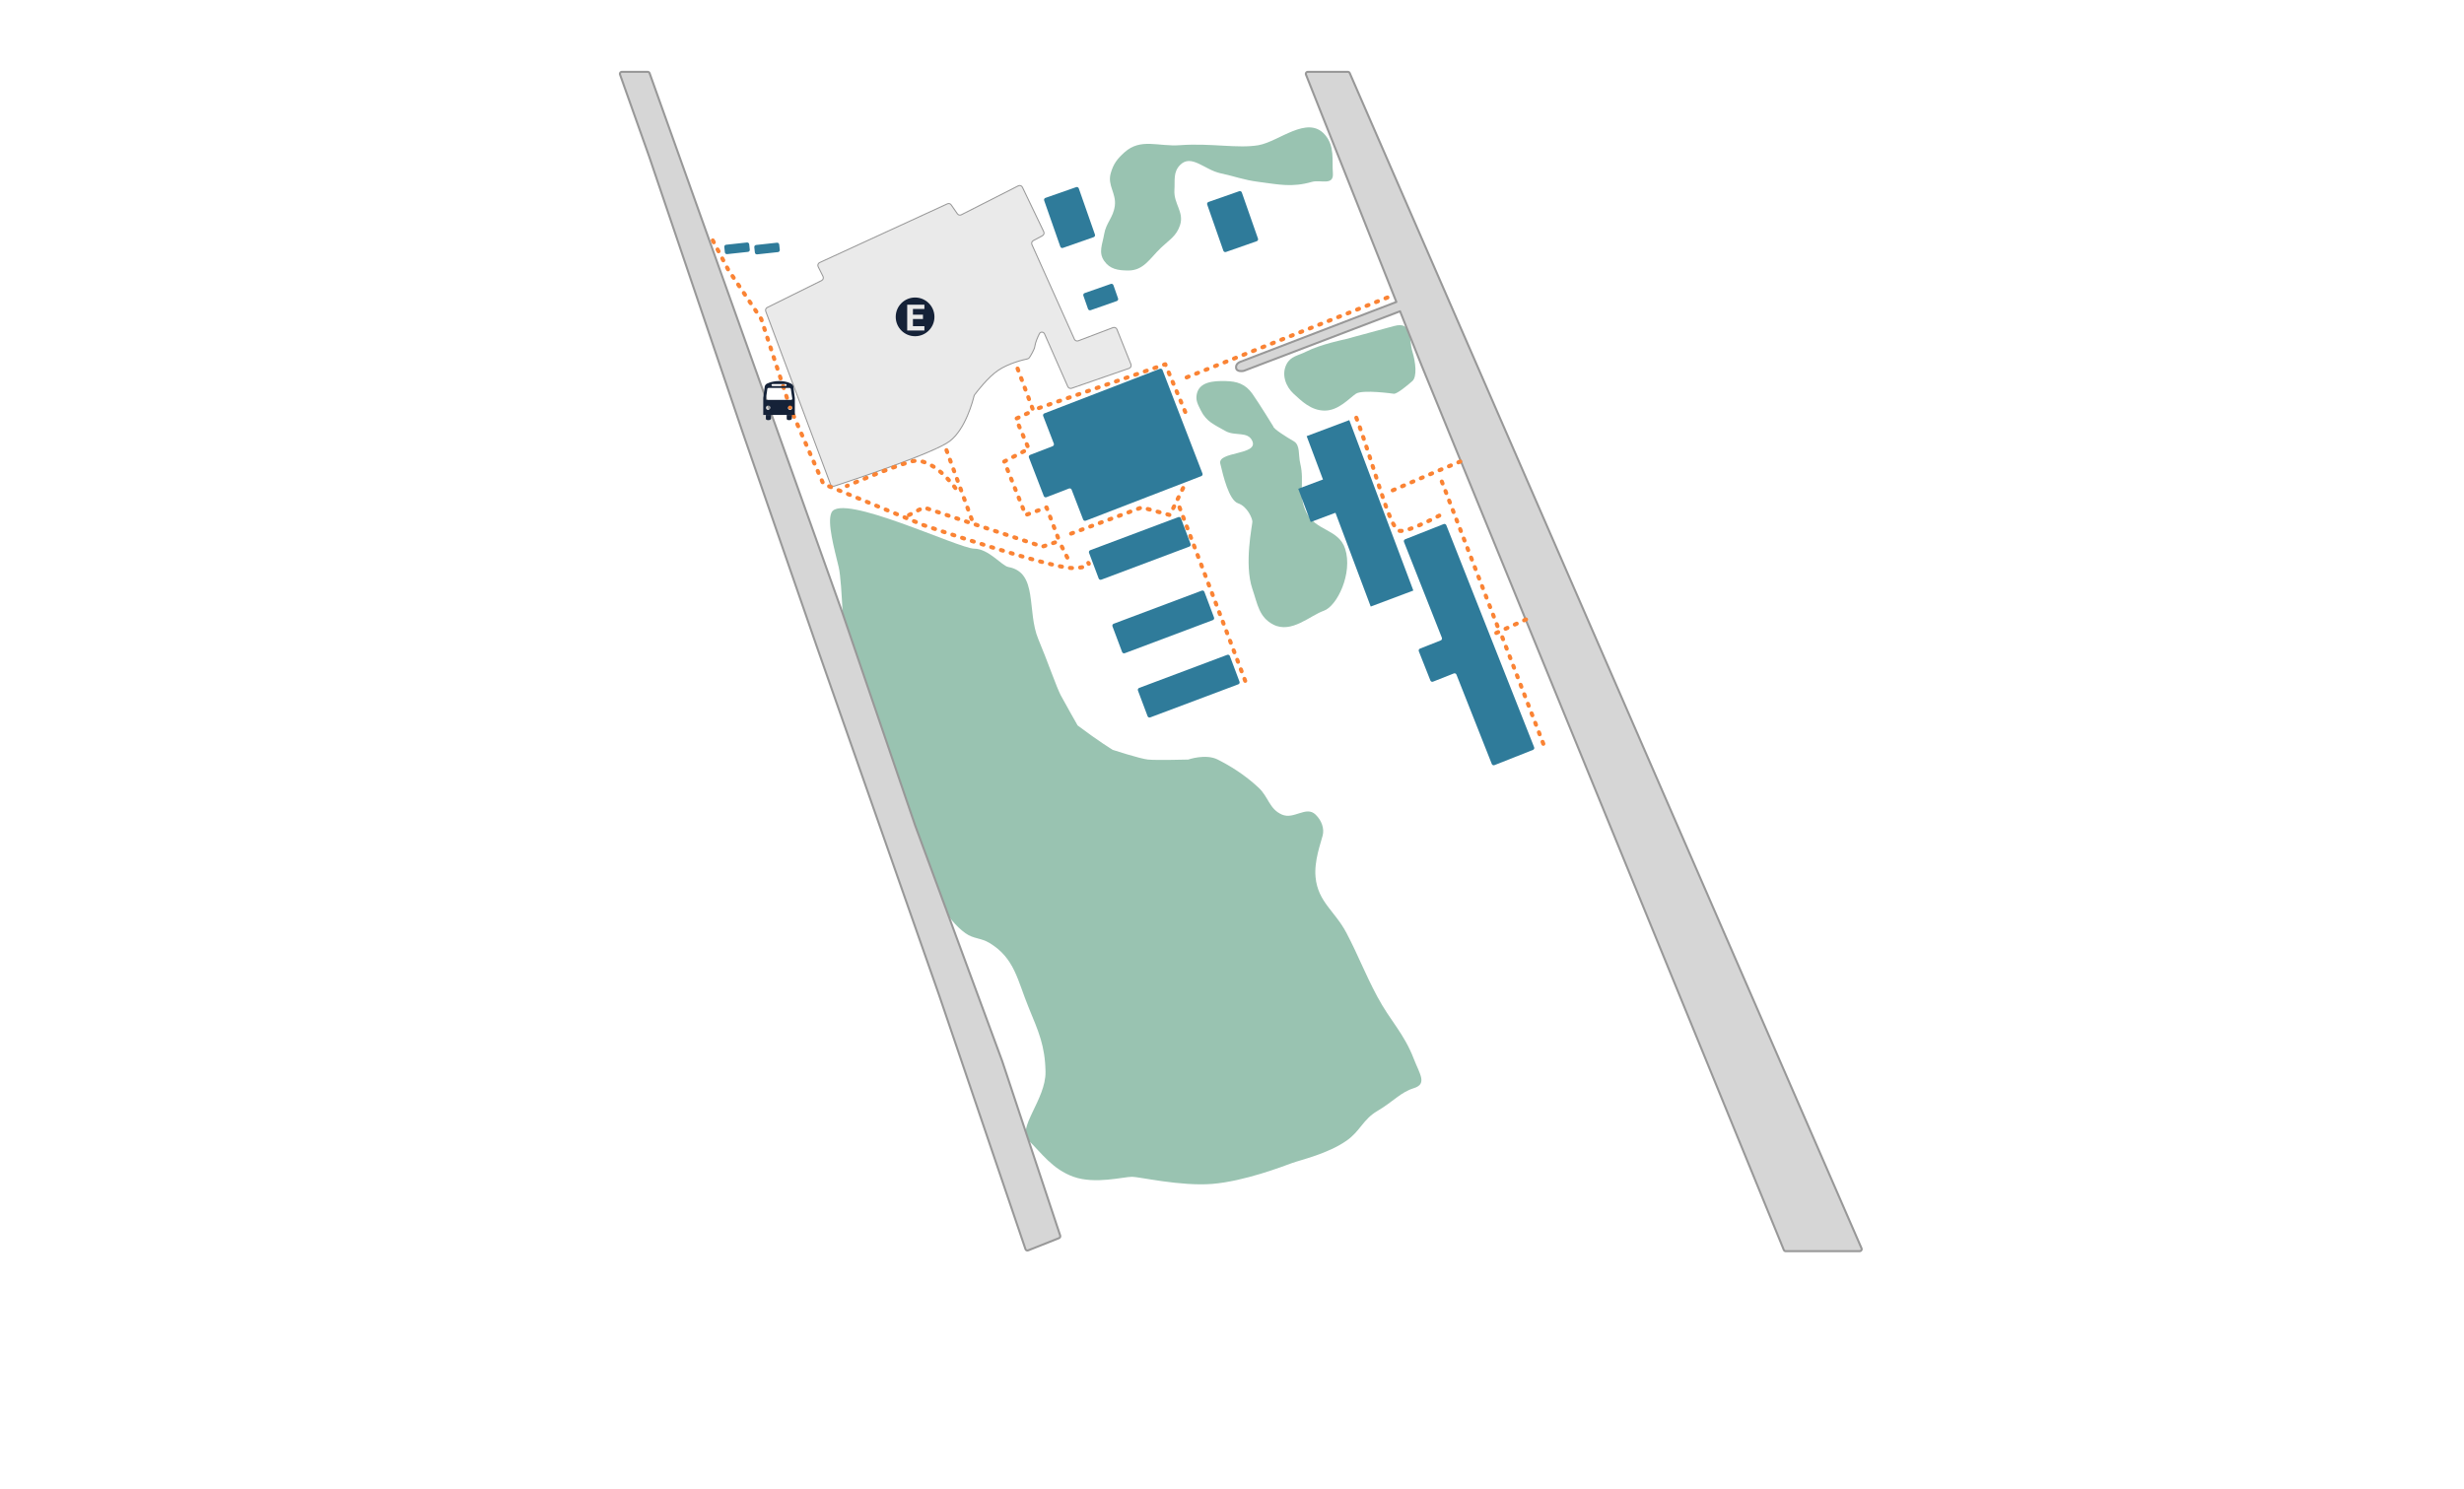
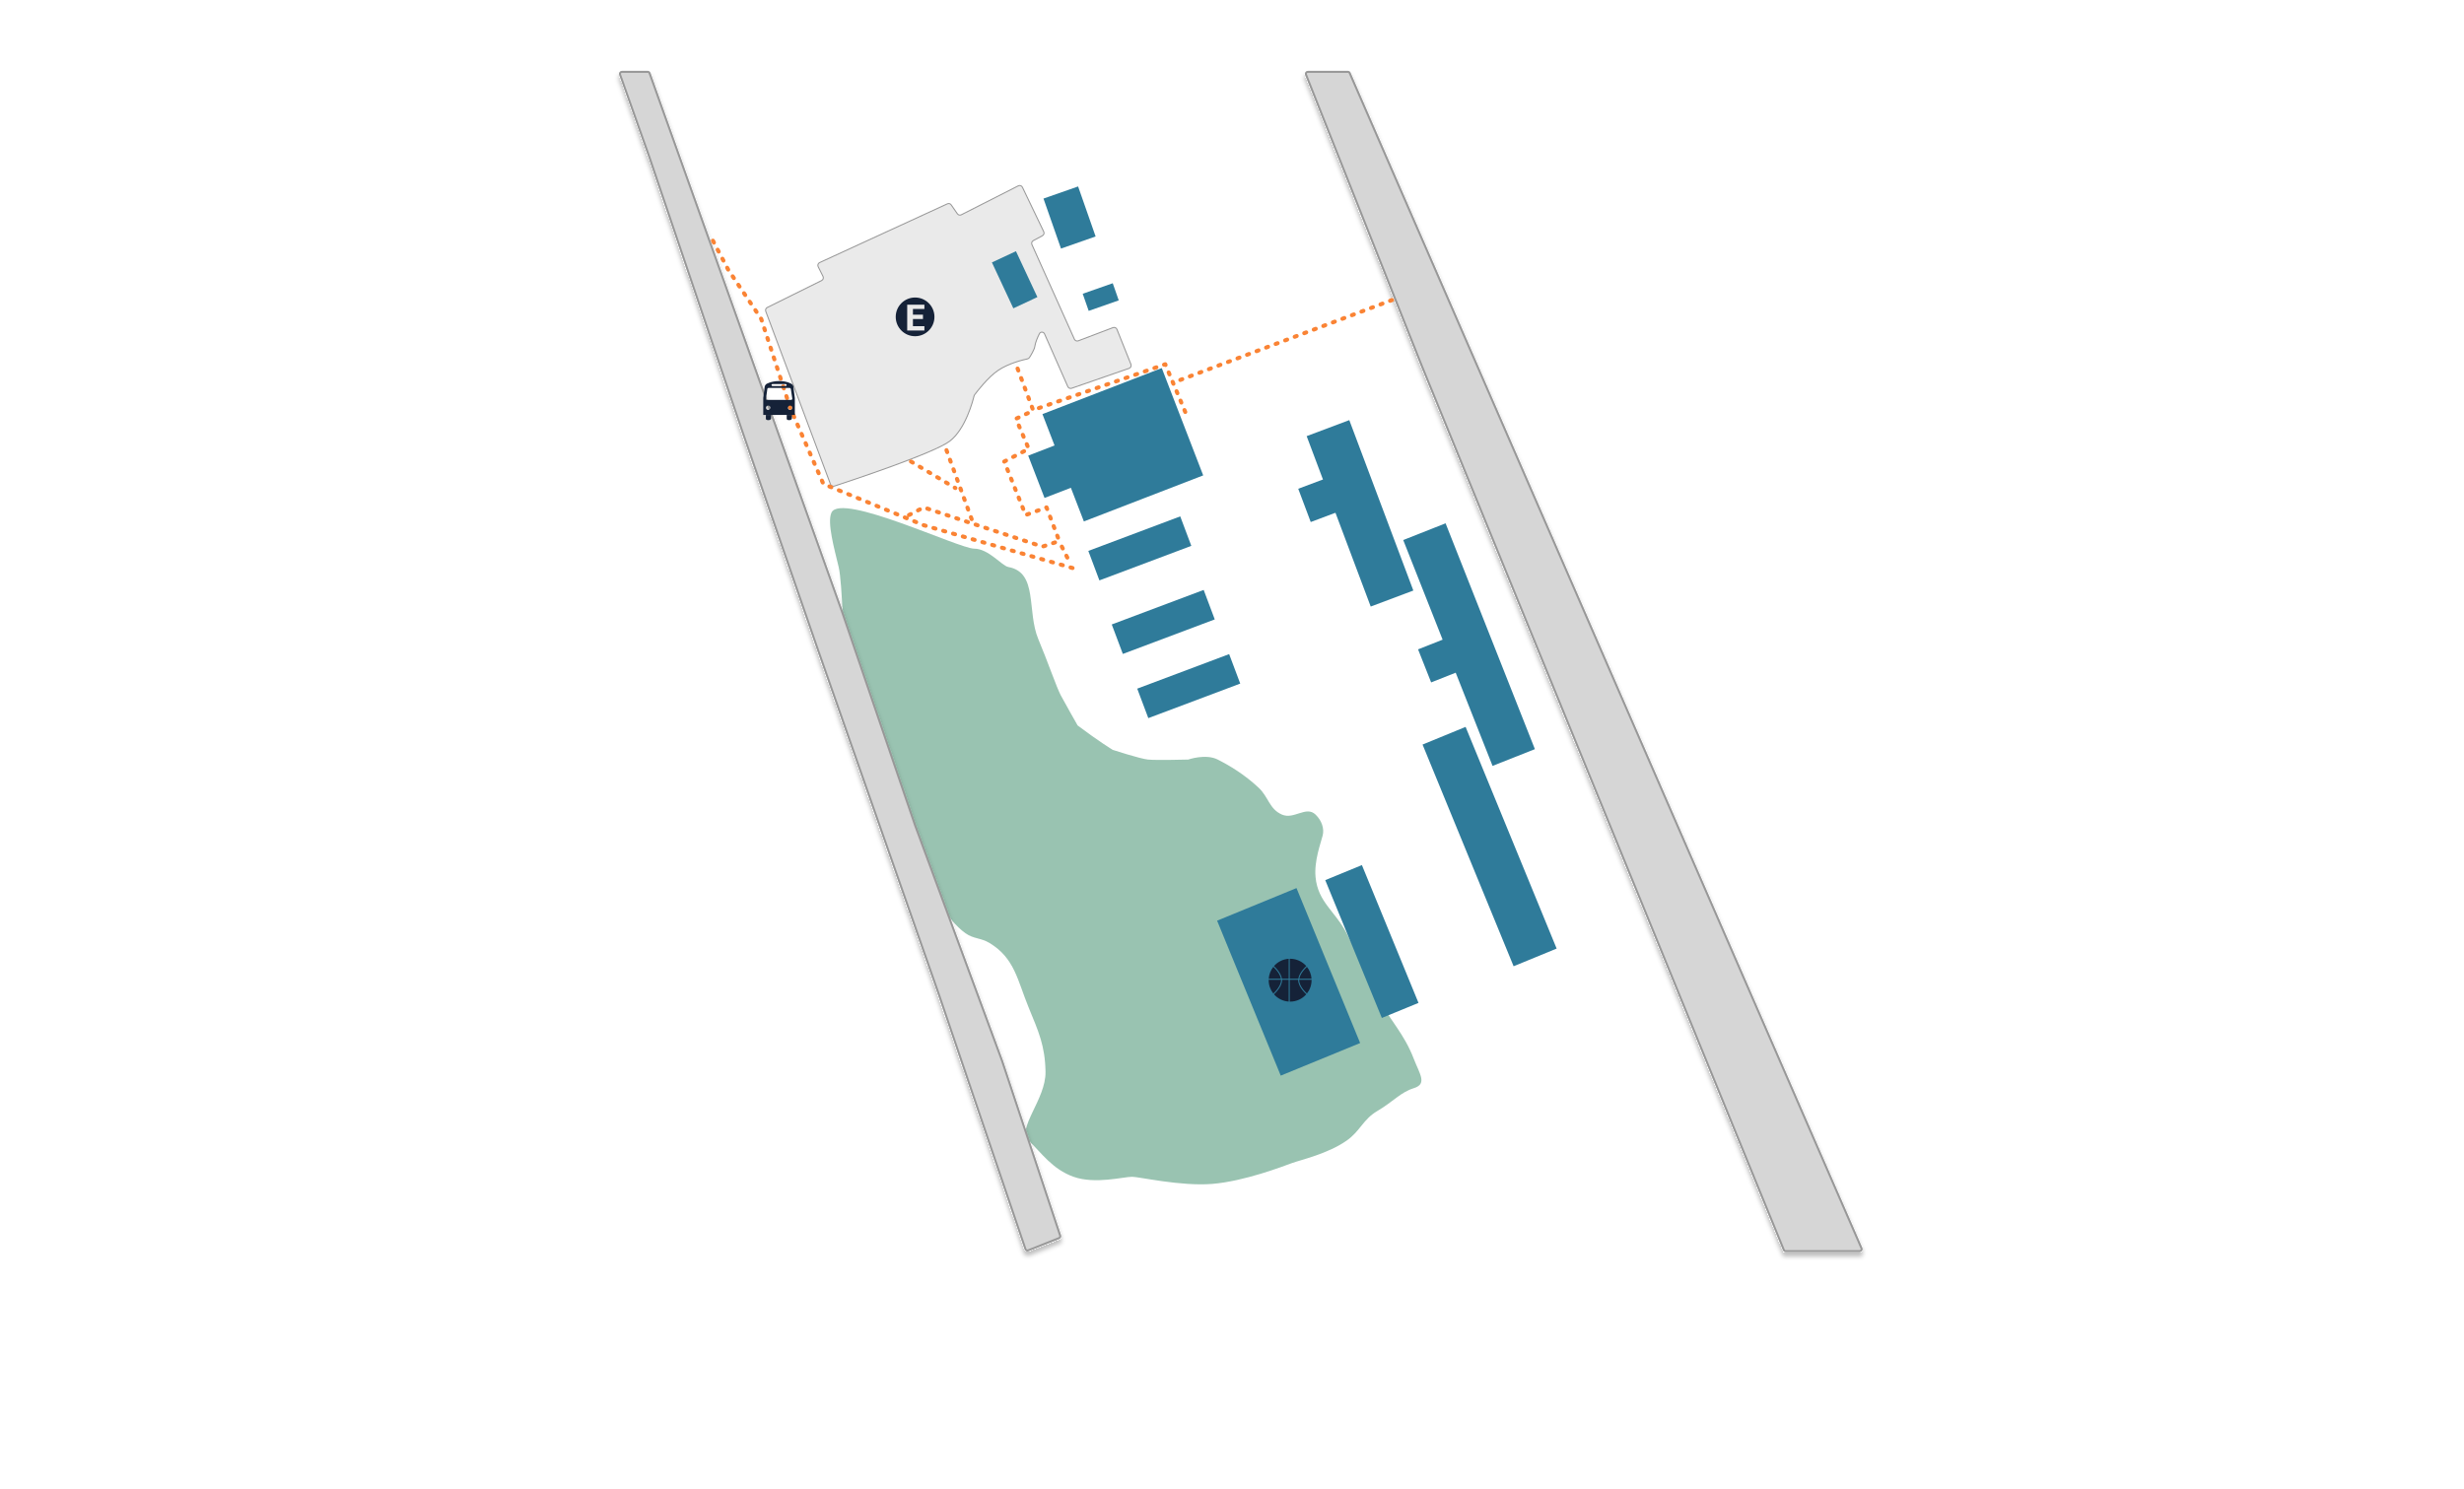
<svg xmlns="http://www.w3.org/2000/svg" width="2418" height="1461" viewBox="0 0 2418 1461" fill="none">
  <g id="Passo Fundo">
-     <g id="ÃRVORES">
-       <path d="M816 503C825.657 483.161 941 538.5 956 538.5C970.151 538.5 983.159 555.358 989.5 556.5C1019 561.814 1007.36 599.877 1019 627.5C1027.99 648.817 1036.83 674.667 1041 682.5C1045.17 690.333 1057.5 712 1057.5 712C1078 727.5 1092 736 1092 736C1092 736 1118.67 744.667 1126.5 745.5C1134.33 746.333 1166 745.5 1166 745.5C1166 745.5 1183.17 739.5 1195 745.5C1206.83 751.5 1221.13 760.083 1235 773C1245.03 782.337 1245.45 793.988 1258 799.5C1269.8 804.684 1281.73 790.546 1291 799.5C1297.08 805.378 1299.67 813.167 1298 820C1296.33 826.833 1289.42 844.833 1291 861C1293.38 885.445 1310.16 894.212 1321.5 916C1333.92 939.861 1338.85 954.26 1351.5 978C1364.58 1002.56 1377.47 1013.54 1387.5 1039.5C1393.13 1054.09 1400.83 1063.83 1387.5 1068C1374.17 1072.17 1367.85 1080.83 1351.5 1090.5C1337.47 1098.8 1334.85 1110.16 1321.5 1119.5C1302.99 1132.45 1276.8 1138.3 1268 1141.5C1259.2 1144.7 1221.08 1159.45 1189.5 1162C1158.82 1164.48 1117.8 1155 1111 1155C1102.5 1155 1074.65 1162.54 1053.5 1155C1032.7 1147.59 1021.83 1131.33 1009.5 1119.5C997.167 1107.67 1026.45 1079.13 1026 1052C1025.58 1026.57 1019.19 1012.51 1009.5 989C998.446 962.189 995.826 940.49 971 925.5C962.526 920.383 955.598 921.693 947.5 916C928.454 902.611 913 870.5 913 870.5C913 870.5 888.099 853.018 892 829C895.431 807.878 879.812 807.485 884 786.5C887.364 769.649 869.506 766.92 872.5 750C874.674 737.716 852.683 718.472 853 706C853.528 685.221 834.905 666.097 831 649.5C827.095 632.903 826.905 573.097 823 556.5C819.095 539.903 811.3 512.656 816 503Z" fill="#00693E" fill-opacity="0.4" />
-       <path d="M1090 170C1092.64 160.785 1096.37 155.906 1103.5 149.5C1119.46 135.16 1136.6 144.098 1158 142.5C1187.99 140.26 1215 146 1235 142.5C1255 139 1282.89 112.804 1300 132C1310.09 143.322 1307 157.333 1308 170C1309 182.667 1295.84 176.129 1287.5 178.5C1267.78 184.11 1255.33 181.132 1235 178.5C1220.11 176.572 1212.18 173.154 1197.5 170C1182.11 166.694 1168.98 150.724 1158 162C1151.16 169.026 1153.11 176.713 1152.5 186.5C1151.64 200.116 1162.23 208.028 1158 221C1154.52 231.673 1147.64 235.269 1139.5 243C1128.31 253.632 1122.44 265.604 1107 265.5C1097.1 265.433 1089.1 264.159 1083.5 256C1077.75 247.631 1081.82 240.013 1083.5 230C1085.44 218.484 1092.53 213.585 1094 202C1095.59 189.507 1086.53 182.107 1090 170Z" fill="#00693E" fill-opacity="0.4" />
-       <path d="M1174.5 386.5C1177.13 374.818 1190.53 373.75 1202.5 374C1213.94 374.239 1222.17 376.833 1229 386.5C1235.83 396.167 1249.5 418.5 1249.5 418.5C1249.5 420.9 1262.83 429.167 1269.5 433C1276.17 436.833 1273.91 446.288 1276 455C1280.4 473.372 1273.63 486.063 1282 503C1290.99 521.208 1313.74 519.182 1320 538.5C1327.77 562.466 1312.17 595 1299 599.5C1285.83 604 1267.3 622.194 1249.5 613C1235.43 605.732 1234.13 592.988 1229 578C1220.66 553.613 1229 515.2 1229 512C1229 508.8 1224 497 1215 494C1206 491 1200.33 467 1197.5 455C1194.67 443 1234.9 446.798 1229 433C1224.65 422.829 1212.1 428.492 1202.5 423C1191.91 416.943 1183.91 413.935 1178.5 403C1175.56 397.058 1173.04 392.968 1174.5 386.5Z" fill="#00693E" fill-opacity="0.4" />
-       <path d="M1262.5 357.5C1266.61 349.441 1273.95 349.122 1282 345C1295.85 337.909 1320 333 1320 333L1368 320C1386.75 314.923 1382.42 333.515 1386 345C1389.37 355.812 1390.67 369.833 1386 374C1381.33 378.167 1371.2 386.5 1368 386.5C1368 386.5 1337 382 1330.5 386.5C1324 391 1313.54 403 1300 403C1286.46 403 1277 393.333 1269.5 386.5C1262 379.667 1257.21 367.88 1262.5 357.5Z" fill="#00693E" fill-opacity="0.4" />
-     </g>
+     <rect width="2418" height="1461" />
+     <path id="ÃRVORES" d="M816 503C825.657 483.161 941 538.5 956 538.5C970.151 538.5 983.159 555.358 989.5 556.5C1019 561.814 1007.36 599.877 1019 627.5C1027.99 648.817 1036.83 674.667 1041 682.5C1045.17 690.334 1057.5 712 1057.5 712C1078 727.5 1092 736 1092 736C1092 736 1118.67 744.667 1126.5 745.5C1134.33 746.334 1166 745.5 1166 745.5C1166 745.5 1183.17 739.5 1195 745.5C1206.83 751.5 1221.13 760.084 1235 773C1245.03 782.337 1245.45 793.988 1258 799.5C1269.8 804.684 1281.73 790.546 1291 799.5C1297.08 805.378 1299.67 813.167 1298 820C1296.33 826.833 1289.42 844.833 1291 861C1293.38 885.445 1310.16 894.212 1321.5 916C1333.92 939.861 1338.85 954.26 1351.5 978C1364.58 1002.56 1377.47 1013.54 1387.5 1039.5C1393.13 1054.09 1400.83 1063.83 1387.5 1068C1374.17 1072.17 1367.85 1080.83 1351.5 1090.5C1337.47 1098.8 1334.85 1110.16 1321.5 1119.5C1302.99 1132.45 1276.8 1138.3 1268 1141.5C1259.2 1144.7 1221.08 1159.45 1189.5 1162C1158.82 1164.48 1117.8 1155 1111 1155C1102.5 1155 1074.65 1162.54 1053.5 1155C1032.7 1147.59 1021.83 1131.33 1009.5 1119.5C997.167 1107.67 1026.45 1079.13 1026 1052C1025.58 1026.57 1019.19 1012.51 1009.5 989C998.446 962.189 995.826 940.49 971 925.5C962.526 920.383 955.598 921.693 947.5 916C928.454 902.611 913 870.5 913 870.5C913 870.5 888.099 853.018 892 829C895.431 807.878 879.812 807.485 884 786.5C887.364 769.649 869.506 766.921 872.5 750C874.674 737.716 852.683 718.472 853 706C853.528 685.221 834.905 666.097 831 649.5C827.095 632.903 826.905 573.097 823 556.5C819.095 539.903 811.3 512.657 816 503Z" fill="#00693E" fill-opacity="0.4" />
    <path id="Vector 105" d="M806.303 275.337L752.927 301.797C751.548 302.48 750.91 304.096 751.449 305.537L814.995 475.315C815.557 476.817 817.172 477.62 818.696 477.121C834.666 471.894 916.671 444.722 932 433C947.632 421.046 954.809 393.026 955.862 388.595C955.959 388.19 956.121 387.834 956.37 387.501C958.515 384.631 969.603 370.133 979.5 363.5C989.955 356.494 1004.07 353.133 1008.27 352.246C1009.06 352.08 1009.75 351.629 1010.19 350.955C1011.67 348.665 1015.06 343.159 1015.5 340C1016.06 335.981 1018.19 331.105 1020 327.522C1021.09 325.36 1024.09 325.529 1025.06 327.744L1047.88 379.471C1048.51 380.9 1050.14 381.606 1051.61 381.094L1108.03 361.53C1109.65 360.969 1110.47 359.171 1109.83 357.581L1096.09 323.237C1095.49 321.718 1093.77 320.966 1092.24 321.546L1058.14 334.496C1056.66 335.06 1054.99 334.369 1054.34 332.92L1012.65 240.052C1012 238.615 1012.58 236.923 1013.97 236.179L1022.97 231.355C1024.39 230.597 1024.95 228.86 1024.26 227.413L1003.33 183.768C1002.6 182.25 1000.76 181.628 999.263 182.391L943.335 210.813C941.997 211.493 940.363 211.08 939.509 209.847L933.433 201.07C932.604 199.873 931.036 199.443 929.713 200.051L804.316 257.705C802.776 258.413 802.128 260.256 802.886 261.772L807.654 271.308C808.397 272.793 807.791 274.599 806.303 275.337Z" fill="#EAEAEA" stroke="#989898" />
    <g id="interativo">
-       <g id="Gitem12">
-         <path id="item12" fill-rule="evenodd" clip-rule="evenodd" d="M1140.8 363.117C1140.4 362.087 1139.25 361.574 1138.22 361.972L1024.85 405.724C1023.82 406.122 1023.3 407.28 1023.7 408.31L1034.14 435.349C1034.53 436.379 1034.02 437.537 1032.99 437.935L1010.87 446.473C1009.84 446.871 1009.32 448.028 1009.72 449.059L1024.31 486.865C1024.71 487.895 1025.87 488.408 1026.9 488.01L1049.02 479.472C1050.05 479.074 1051.21 479.587 1051.61 480.618L1062.92 509.923C1063.31 510.953 1064.47 511.466 1065.5 511.069L1178.87 467.316C1179.9 466.918 1180.41 465.76 1180.02 464.73L1140.8 363.117Z" fill="#2F7B9A" />
+       <g id="Gitem12" class="map">
+         <path id="item13" fill-rule="evenodd" clip-rule="evenodd" d="M1140.08 361.251L1022.98 406.444L1034.86 437.215L1009 447.193L1025.03 488.731L1050.89 478.752L1063.64 511.789L1180.74 466.596L1140.08 361.251Z" fill="#2F7B9A" />
      </g>
-       <g id="Gitem11">
-         <rect id="item11" x="1024" y="194.897" width="36" height="52" rx="2" transform="rotate(-19.2969 1024 194.897)" fill="#2F7B9A" />
+       <g id="Gitem11" class="map">
+         <rect id="item12" x="1024" y="194.897" width="36" height="52" transform="rotate(-19.2969 1024 194.897)" fill="#2F7B9A" />
      </g>
-       <g id="Gitem2">
-         <rect id="item2" x="1184" y="198.897" width="36" height="52" rx="2" transform="rotate(-19.2969 1184 198.897)" fill="#2F7B9A" />
+       <g id="Gitem10" class="map">
+         <rect id="item10" x="1300.5" y="863.839" width="38.892" height="146.225" transform="rotate(-22.3243 1300.5 863.839)" fill="#2F7B9A" />
      </g>
-       <g id="Gitem7">
+       <g id="Gitem9" class="map">
+         <rect id="item9" x="1194.38" y="903.631" width="84.224" height="164.415" transform="rotate(-22.3243 1194.38 903.631)" fill="#2F7B9A" />
+       </g>
+       <g id="Gitem8" class="map">
+         <rect id="item8" x="1396" y="730.773" width="45.656" height="235.224" transform="rotate(-22.3243 1396 730.773)" fill="#2F7B9A" />
+       </g>
+       <g id="Gitem7" class="map">
        <g id="item7">
          <rect id="item7_2" x="1274" y="479.719" width="44.686" height="34.876" transform="rotate(-20.5955 1274 479.719)" fill="#2F7B9A" />
-           <rect id="item11_2" x="1282.27" y="428.064" width="44.686" height="178.683" transform="rotate(-20.5955 1282.27 428.064)" fill="#2F7B9A" />
+           <rect id="item11" x="1282.27" y="428.064" width="44.686" height="178.683" transform="rotate(-20.5955 1282.27 428.064)" fill="#2F7B9A" />
        </g>
      </g>
-       <g id="Gitem6">
-         <rect id="item6" x="1068" y="540.719" width="96.363" height="30.911" rx="2" transform="rotate(-20.5955 1068 540.719)" fill="#2F7B9A" />
+       <g id="Gitem6" class="map">
+         <rect id="item6" x="1068" y="540.719" width="96.363" height="30.911" transform="rotate(-20.5955 1068 540.719)" fill="#2F7B9A" />
      </g>
-       <g id="Gitem5">
-         <rect id="item5" x="1091" y="612.898" width="96.363" height="30.911" rx="2" transform="rotate(-20.5955 1091 612.898)" fill="#2F7B9A" />
+       <g id="Gitem5" class="map">
+         <rect id="item5" x="1091" y="612.898" width="96.363" height="30.911" transform="rotate(-20.5955 1091 612.898)" fill="#2F7B9A" />
      </g>
-       <g id="Gitem4">
-         <rect id="item4" x="1116" y="675.898" width="96.363" height="30.911" rx="2" transform="rotate(-20.5955 1116 675.898)" fill="#2F7B9A" />
+       <g id="Gitem4" class="map">
+         <rect id="item4" x="1116" y="675.898" width="96.363" height="30.911" transform="rotate(-20.5955 1116 675.898)" fill="#2F7B9A" />
      </g>
-       <g id="Gitem3">
-         <path id="item3" fill-rule="evenodd" clip-rule="evenodd" d="M1419.32 515.476C1418.91 514.449 1417.75 513.945 1416.73 514.352L1378.89 529.313C1377.86 529.719 1377.36 530.881 1377.77 531.908L1414.96 625.956C1415.36 626.983 1414.86 628.145 1413.83 628.551L1393.46 636.609C1392.43 637.015 1391.93 638.177 1392.33 639.204L1403.69 667.917C1404.09 668.944 1405.25 669.447 1406.28 669.041L1426.66 660.984C1427.68 660.577 1428.85 661.081 1429.25 662.108L1463.95 749.858C1464.36 750.885 1465.52 751.388 1466.55 750.982L1504.38 736.021C1505.41 735.614 1505.91 734.453 1505.51 733.425L1419.32 515.476Z" fill="#2F7B9A" />
+       <g id="Gitem3" class="map">
+         <path id="item3" fill-rule="evenodd" clip-rule="evenodd" d="M1418.59 513.616L1377.03 530.048L1415.69 627.816L1391.6 637.344L1404.42 669.776L1428.52 660.248L1464.69 751.717L1506.24 735.285L1418.59 513.616Z" fill="#2F7B9A" />
      </g>
-       <g id="Gitem13">
-         <rect id="item13" x="740" y="240.65" width="24.592" height="9.277" rx="2" transform="rotate(-6.18491 740 240.65)" fill="#2F7B9A" />
+       <g id="Gitem2" class="map">
+         <rect id="item2" x="973.385" y="257.558" width="26.04" height="49.721" transform="rotate(-25.0297 973.385 257.558)" fill="#2F7B9A" />
      </g>
-       <g id="Gitem14">
-         <rect id="item14" x="710.552" y="240.427" width="24.592" height="9.277" rx="2" transform="rotate(-6.18491 710.552 240.427)" fill="#2F7B9A" />
-       </g>
-       <g id="Gitem1">
-         <rect id="item1" x="1062.49" y="288.323" width="31.239" height="17.808" rx="2" transform="rotate(-19.2969 1062.49 288.323)" fill="#2F7B9A" />
+       <g id="Gitem1" class="map">
+         <rect id="item1" x="1062.49" y="288.323" width="31.239" height="17.808" transform="rotate(-19.2969 1062.49 288.323)" fill="#2F7B9A" />
      </g>
    </g>
-     <g id="Union">
-       <path fill-rule="evenodd" clip-rule="evenodd" d="M637.474 71.827L826 599.5L898 810L983.5 1041.5L1040.4 1212.71C1040.74 1213.71 1040.23 1214.81 1039.24 1215.2L1008.95 1227.22C1007.89 1227.65 1006.69 1227.09 1006.32 1226.01L921.5 976.5L801 633L728.5 423.5L637 153.5L608.449 73.17C607.986 71.868 608.952 70.5 610.333 70.5H635.591C636.436 70.5 637.19 71.031 637.474 71.827ZM1283.45 70.5H1322.69C1323.49 70.5 1324.21 70.972 1324.52 71.702L1826.78 1225.2C1827.36 1226.52 1826.39 1228 1824.95 1228H1752.34C1751.53 1228 1750.8 1227.51 1750.49 1226.76L1395 358.5L1373.93 305.504L1220.64 363.945C1220.55 363.982 1220.45 364.01 1220.35 364.029C1219.34 364.214 1213.46 365.112 1213 361C1212.53 356.813 1216.83 355.223 1217.43 355.022C1217.48 355.006 1217.52 354.991 1217.57 354.973L1370.3 296.378L1281.59 73.239C1281.07 71.926 1282.03 70.5 1283.45 70.5Z" fill="#D6D6D6" />
-       <path d="M826 599.5L826.946 599.176L826.942 599.164L826 599.5ZM637.474 71.827L636.532 72.163V72.164L637.474 71.827ZM898 810L897.054 810.324C897.056 810.331 897.059 810.339 897.062 810.346L898 810ZM983.5 1041.5L984.449 1041.18C984.446 1041.17 984.442 1041.16 984.438 1041.15L983.5 1041.5ZM1040.4 1212.71L1041.35 1212.39H1041.35L1040.4 1212.71ZM1039.24 1215.2L1039.61 1216.13H1039.61L1039.24 1215.2ZM1008.95 1227.22L1008.59 1226.29H1008.59L1008.95 1227.22ZM1006.32 1226.01L1005.38 1226.33L1006.32 1226.01ZM921.5 976.5L922.447 976.178L922.444 976.169L921.5 976.5ZM801 633L800.055 633.327L800.056 633.331L801 633ZM728.5 423.5L727.553 423.821L727.555 423.827L728.5 423.5ZM637 153.5L637.947 153.179C637.946 153.174 637.944 153.17 637.942 153.165L637 153.5ZM608.449 73.17L609.391 72.835L608.449 73.17ZM1324.52 71.702L1325.44 71.302V71.302L1324.52 71.702ZM1826.78 1225.2L1827.7 1224.8L1826.78 1225.2ZM1750.49 1226.76L1751.42 1226.38L1750.49 1226.76ZM1395 358.5L1394.07 358.869L1394.07 358.879L1395 358.5ZM1373.93 305.504L1374.86 305.135C1374.66 304.627 1374.09 304.375 1373.57 304.57L1373.93 305.504ZM1220.64 363.945L1221 364.88L1221 364.88L1220.64 363.945ZM1220.35 364.029L1220.53 365.012L1220.53 365.012L1220.35 364.029ZM1213 361L1212.01 361.11L1213 361ZM1217.43 355.022L1217.11 354.074H1217.11L1217.43 355.022ZM1217.57 354.973L1217.93 355.907L1217.93 355.907L1217.57 354.973ZM1370.3 296.378L1370.66 297.311C1370.91 297.216 1371.11 297.024 1371.22 296.779C1371.33 296.534 1371.33 296.257 1371.23 296.008L1370.3 296.378ZM1281.59 73.239L1280.66 73.608V73.608L1281.59 73.239ZM826.942 599.164L638.416 71.491L636.532 72.164L825.058 599.836L826.942 599.164ZM898.946 809.676L826.946 599.176L825.054 599.824L897.054 810.324L898.946 809.676ZM984.438 1041.15L898.938 809.654L897.062 810.346L982.562 1041.85L984.438 1041.15ZM1041.35 1212.39L984.449 1041.18L982.551 1041.82L1039.46 1213.02L1041.35 1212.39ZM1039.61 1216.13C1041.09 1215.54 1041.85 1213.9 1041.35 1212.39L1039.46 1213.02C1039.62 1213.53 1039.37 1214.07 1038.88 1214.27L1039.61 1216.13ZM1009.32 1228.15L1039.61 1216.13L1038.88 1214.27L1008.59 1226.29L1009.32 1228.15ZM1005.38 1226.33C1005.93 1227.96 1007.73 1228.79 1009.32 1228.15L1008.59 1226.29C1008.05 1226.51 1007.45 1226.23 1007.27 1225.69L1005.38 1226.33ZM920.553 976.822L1005.38 1226.33L1007.27 1225.69L922.447 976.178L920.553 976.822ZM800.056 633.331L920.556 976.831L922.444 976.169L801.944 632.669L800.056 633.331ZM727.555 423.827L800.055 633.327L801.945 632.673L729.445 423.173L727.555 423.827ZM636.053 153.821L727.553 423.821L729.447 423.179L637.947 153.179L636.053 153.821ZM607.507 73.505L636.058 153.835L637.942 153.165L609.391 72.835L607.507 73.505ZM610.333 69.5C608.261 69.5 606.813 71.552 607.507 73.505L609.391 72.835C609.16 72.184 609.643 71.5 610.333 71.5V69.5ZM635.591 69.5H610.333V71.5H635.591V69.5ZM638.416 71.491C637.989 70.297 636.858 69.5 635.591 69.5V71.5C636.013 71.5 636.39 71.766 636.532 72.163L638.416 71.491ZM1322.69 69.5H1283.45V71.5H1322.69V69.5ZM1325.44 71.302C1324.96 70.208 1323.88 69.5 1322.69 69.5V71.5C1323.09 71.5 1323.45 71.736 1323.61 72.101L1325.44 71.302ZM1827.7 1224.8L1325.44 71.302L1323.61 72.101L1825.86 1225.6L1827.7 1224.8ZM1824.95 1229C1827.11 1229 1828.56 1226.78 1827.7 1224.8L1825.86 1225.6C1826.15 1226.26 1825.67 1227 1824.95 1227V1229ZM1752.34 1229H1824.95V1227H1752.34V1229ZM1749.57 1227.14C1750.03 1228.26 1751.12 1229 1752.34 1229V1227C1751.94 1227 1751.57 1226.75 1751.42 1226.38L1749.57 1227.14ZM1394.07 358.879L1749.57 1227.14L1751.42 1226.38L1395.93 358.121L1394.07 358.879ZM1373 305.874L1394.07 358.869L1395.93 358.131L1374.86 305.135L1373 305.874ZM1221 364.88L1374.29 306.439L1373.57 304.57L1220.29 363.011L1221 364.88ZM1220.53 365.012C1220.71 364.981 1220.86 364.933 1221 364.88L1220.29 363.011C1220.24 363.03 1220.2 363.04 1220.17 363.045L1220.53 365.012ZM1212.01 361.11C1212.15 362.408 1212.74 363.367 1213.59 364.023C1214.4 364.656 1215.39 364.965 1216.31 365.113C1218.14 365.407 1220 365.11 1220.53 365.012L1220.17 363.045C1219.69 363.133 1218.11 363.377 1216.63 363.139C1215.89 363.02 1215.26 362.794 1214.81 362.445C1214.39 362.119 1214.08 361.648 1213.99 360.89L1212.01 361.11ZM1217.11 354.074C1216.76 354.192 1215.4 354.69 1214.16 355.761C1212.9 356.854 1211.73 358.599 1212.01 361.11L1213.99 360.89C1213.81 359.214 1214.55 358.07 1215.47 357.272C1216.42 356.451 1217.5 356.054 1217.75 355.971L1217.11 354.074ZM1217.21 354.039C1217.19 354.049 1217.16 354.059 1217.11 354.074L1217.75 355.971C1217.8 355.954 1217.86 355.933 1217.93 355.907L1217.21 354.039ZM1369.94 295.444L1217.21 354.04L1217.93 355.907L1370.66 297.311L1369.94 295.444ZM1280.66 73.608L1369.37 296.747L1371.23 296.008L1282.52 72.869L1280.66 73.608ZM1283.45 69.5C1281.33 69.5 1279.88 71.639 1280.66 73.608L1282.52 72.87C1282.26 72.213 1282.74 71.5 1283.45 71.5V69.5Z" fill="#989898" />
+     <g id="Vector 103" filter="url(#filter0_d_474_168)">
+       <path d="M826 599.5L637.474 71.827C637.19 71.031 636.436 70.5 635.591 70.5H610.333C608.952 70.5 607.986 71.868 608.449 73.17L637 153.5L728.5 423.5L801 633L921.5 976.5L1006.32 1226.01C1006.69 1227.09 1007.89 1227.65 1008.95 1227.22L1039.24 1215.2C1040.23 1214.81 1040.74 1213.71 1040.4 1212.71L983.5 1041.5L898 810L826 599.5Z" fill="#D6D6D6" />
+       <path d="M1322.69 70.5H1283.45C1282.03 70.5 1281.07 71.926 1281.59 73.239L1395 358.5L1750.49 1226.76C1750.8 1227.51 1751.53 1228 1752.34 1228H1824.95C1826.39 1228 1827.36 1226.52 1826.78 1225.2L1324.52 71.702C1324.21 70.972 1323.49 70.5 1322.69 70.5Z" fill="#D6D6D6" />
+       <path d="M826 599.5L637.474 71.827C637.19 71.031 636.436 70.5 635.591 70.5H610.333C608.952 70.5 607.986 71.868 608.449 73.17L637 153.5L728.5 423.5L801 633L921.5 976.5L1006.32 1226.01C1006.69 1227.09 1007.89 1227.65 1008.95 1227.22L1039.24 1215.2C1040.23 1214.81 1040.74 1213.71 1040.4 1212.71L983.5 1041.5L898 810L826 599.5Z" stroke="#989898" stroke-width="2" stroke-linejoin="round" />
+       <path d="M1322.69 70.5H1283.45C1282.03 70.5 1281.07 71.926 1281.59 73.239L1395 358.5L1750.49 1226.76C1750.8 1227.51 1751.53 1228 1752.34 1228H1824.95C1826.39 1228 1827.36 1226.52 1826.78 1225.2L1324.52 71.702C1324.21 70.972 1323.49 70.5 1322.69 70.5Z" stroke="#989898" stroke-width="2" stroke-linejoin="round" />
    </g>
-     <path id="Vector 104" d="M892 505.5L906.5 498L941 509.5L1023 536.5L1039.5 531L1027 498L1006.5 505.5L985.5 453L1009.5 440.5L997 411L1014 403L997 357.5M1042 536.5L1050 552.5M953.5 509.5L926.5 435.5M937.5 479C937.5 479 915 447 894 453C873 459 831 477 831 477M1019.5 400.5L1123.5 364.5L1143.5 357.5L1165.5 410M699.5 236L714.5 264.5L747 313L775.5 400.5L808 475L906.5 515.5C906.5 515.5 1032 558 1052.5 557.5C1073 557 1068 552.5 1068 552.5M1361.5 292L1158 373M1497.5 608L1472 619.591L1464.5 623M1433 453L1411.5 461.958L1361.5 483.5M1331 410C1347.4 453.348 1363.5 519 1373 521C1382.5 523 1419 502.5 1419 502.5M1514.5 730L1473.89 624.5M1469.5 614.5L1413.5 469M1161 479L1148 505.5L1120.5 498L1045 526M1157.5 498L1223 671" stroke="#FA8334" stroke-width="4" stroke-linecap="round" stroke-linejoin="round" stroke-dasharray="2 8" />
+     <path id="Vector 104" d="M1052.5 557.5L906.5 515.5L808 475L775.5 400.5L747 313L714.5 264.5L699.5 236M892 505.5L906.5 498L941 509.5L1023 536.5L1039.5 531L1027 498L1006.5 505.5L985.5 453L1009.5 440.5L997 411L1014 403L997 357.5M1042 536.5L1050 552.5M953.5 509.5L926.5 435.5M894 453L937.5 479M1019.5 400.5L1123.5 364.5L1143.5 357.5L1165.5 410M1366 294.5L1158 373" stroke="#FA8334" stroke-width="4" stroke-linecap="round" stroke-linejoin="round" stroke-dasharray="2 8" />
    <g id="Group 18">
      <path id="Vector 62" d="M751.574 410.765V407.242H756.671V410.765C756.671 410.765 756.671 412.356 753.936 412.356C751.201 412.356 751.574 410.765 751.574 410.765Z" fill="#152238" />
      <path id="Vector 63" d="M772.031 410.765V407.242H777.128V410.765C777.128 410.765 777.128 412.356 774.393 412.356C771.658 412.356 772.031 410.765 772.031 410.765Z" fill="#152238" />
      <path id="Exclude" fill-rule="evenodd" clip-rule="evenodd" d="M752.03 376.921C752.03 376.921 751.495 377.38 751.218 377.733C750.874 378.172 750.515 378.977 750.515 378.977L749 390.717V407.272H780V390.717L778.485 378.977C778.485 378.977 778.174 378.165 777.836 377.733C777.551 377.368 776.97 376.921 776.97 376.921C776.97 376.921 772.805 374 764.689 374C756.574 374 752.03 376.921 752.03 376.921ZM757.765 376.976C757.765 376.976 757.074 377.444 757.061 377.896C757.048 378.364 757.765 378.869 757.765 378.869H771.236C771.236 378.869 772.007 378.377 771.993 377.896C771.98 377.43 771.236 376.976 771.236 376.976H757.765ZM754.194 380.763H774.915C774.915 380.763 775.473 380.9 775.726 381.142C776.041 381.442 776.159 382.169 776.159 382.169L777.512 391.367C777.512 391.367 777.392 392.042 777.079 392.286C776.788 392.514 776.159 392.503 776.159 392.503H752.355C752.355 392.503 752.062 392.413 751.922 392.286C751.643 392.036 751.651 391.367 751.651 391.367L752.95 382.169C752.95 382.169 752.984 381.446 753.274 381.142C753.542 380.861 754.194 380.763 754.194 380.763ZM755.979 400.239C755.979 401.434 755.01 402.403 753.815 402.403C752.62 402.403 751.651 401.434 751.651 400.239C751.651 399.044 752.62 398.075 753.815 398.075C755.01 398.075 755.979 399.044 755.979 400.239ZM775.347 402.403C776.542 402.403 777.511 401.434 777.511 400.239C777.511 399.044 776.542 398.075 775.347 398.075C774.152 398.075 773.183 399.044 773.183 400.239C773.183 401.434 774.152 402.403 775.347 402.403Z" fill="#152238" />
    </g>
    <path id="ESTACIONAMENTO" fill-rule="evenodd" clip-rule="evenodd" d="M898 330C908.493 330 917 321.493 917 311C917 300.507 908.493 292 898 292C887.507 292 879 300.507 879 311C879 321.493 887.507 330 898 330ZM895.889 299.037H907.148V303.259H895.889V308.889H905.741V313.111H895.889V320.148H907.148V324.37L895.889 324.37H890.259V303.259V299.037H895.889Z" fill="#152238" />
+     <path id="BOLA" fill-rule="evenodd" clip-rule="evenodd" d="M1281.91 975.88C1278.05 980.3 1272.37 983.092 1266.05 983.092C1265.91 983.092 1265.78 983.091 1265.64 983.088V961.643H1273.97C1273.97 961.777 1273.96 961.912 1273.96 962.046C1273.96 965.733 1276.16 969.355 1278.28 972.004C1279.35 973.34 1280.42 974.452 1281.22 975.229C1281.48 975.483 1281.71 975.701 1281.91 975.88ZM1282.55 975.11C1285.39 971.521 1287.09 966.982 1287.09 962.046C1287.09 961.911 1287.09 961.777 1287.09 961.643L1274.97 961.643C1274.97 961.777 1274.96 961.912 1274.96 962.046C1274.96 965.375 1276.97 968.768 1279.06 971.38C1280.1 972.675 1281.14 973.756 1281.92 974.512C1282.15 974.743 1282.37 974.943 1282.55 975.11ZM1274.07 960.643C1274.52 957.453 1276.43 954.4 1278.28 952.088C1279.35 950.752 1280.42 949.64 1281.22 948.863C1281.48 948.609 1281.71 948.391 1281.91 948.212C1278.05 943.792 1272.37 941 1266.05 941C1265.91 941 1265.78 941.001 1265.64 941.004V960.643H1274.07ZM1282.55 948.982C1282.37 949.149 1282.15 949.349 1281.92 949.58C1281.14 950.337 1280.1 951.417 1279.06 952.712C1277.27 954.958 1275.53 957.78 1275.08 960.643L1287.05 960.643C1286.76 956.252 1285.12 952.228 1282.55 948.982ZM1264.64 960.643V941.046C1258.88 941.425 1253.76 944.122 1250.19 948.212C1250.38 948.391 1250.61 948.609 1250.87 948.863C1251.67 949.64 1252.74 950.752 1253.81 952.088C1255.66 954.4 1257.57 957.453 1258.03 960.643H1264.64ZM1250.18 949.58C1249.94 949.349 1249.73 949.149 1249.54 948.982C1246.97 952.228 1245.34 956.252 1245.05 960.643L1257.01 960.643C1256.56 957.78 1254.82 954.958 1253.03 952.712C1251.99 951.417 1250.95 950.337 1250.18 949.58ZM1245 961.643L1257.12 961.643C1257.12 961.777 1257.13 961.912 1257.13 962.046C1257.13 965.375 1255.12 968.768 1253.03 971.38C1251.99 972.675 1250.95 973.756 1250.18 974.512C1249.94 974.743 1249.73 974.943 1249.54 975.11C1246.7 971.521 1245 966.982 1245 962.046C1245 961.911 1245 961.777 1245 961.643ZM1264.64 983.046C1258.88 982.667 1253.76 979.97 1250.19 975.88C1250.38 975.701 1250.61 975.483 1250.87 975.229C1251.67 974.452 1252.74 973.34 1253.81 972.004C1255.93 969.355 1258.13 965.733 1258.13 962.046C1258.13 961.912 1258.12 961.777 1258.12 961.643H1264.64V983.046Z" fill="#152238" />
  </g>
+   <defs>
+     <filter id="filter0_d_474_168" x="603.331" y="69.5" width="1228.62" height="1167.5" filterUnits="userSpaceOnUse" color-interpolation-filters="sRGB">
+       <feFlood flood-opacity="0" result="BackgroundImageFix" />
+       <feColorMatrix in="SourceAlpha" type="matrix" values="0 0 0 0 0 0 0 0 0 0 0 0 0 0 0 0 0 0 127 0" result="hardAlpha" />
+       <feOffset dy="4" />
+       <feGaussianBlur stdDeviation="2" />
+       <feComposite in2="hardAlpha" operator="out" />
+       <feColorMatrix type="matrix" values="0 0 0 0 0 0 0 0 0 0 0 0 0 0 0 0 0 0 0.25 0" />
+       <feBlend mode="normal" in2="BackgroundImageFix" result="effect1_dropShadow_474_168" />
+       <feBlend mode="normal" in="SourceGraphic" in2="effect1_dropShadow_474_168" result="shape" />
+     </filter>
+   </defs>
</svg>
